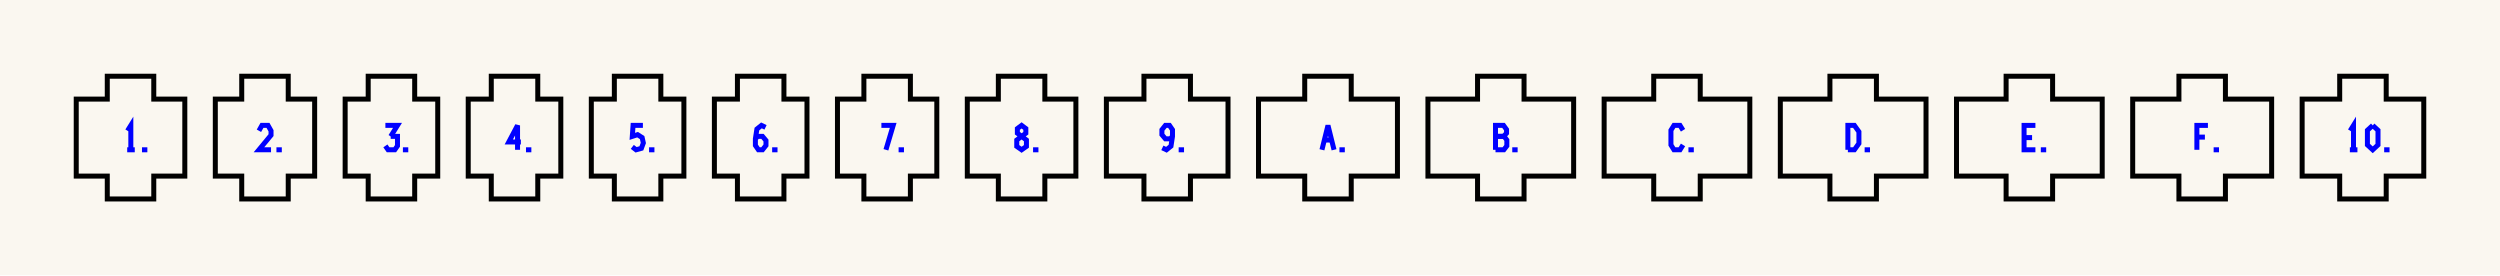
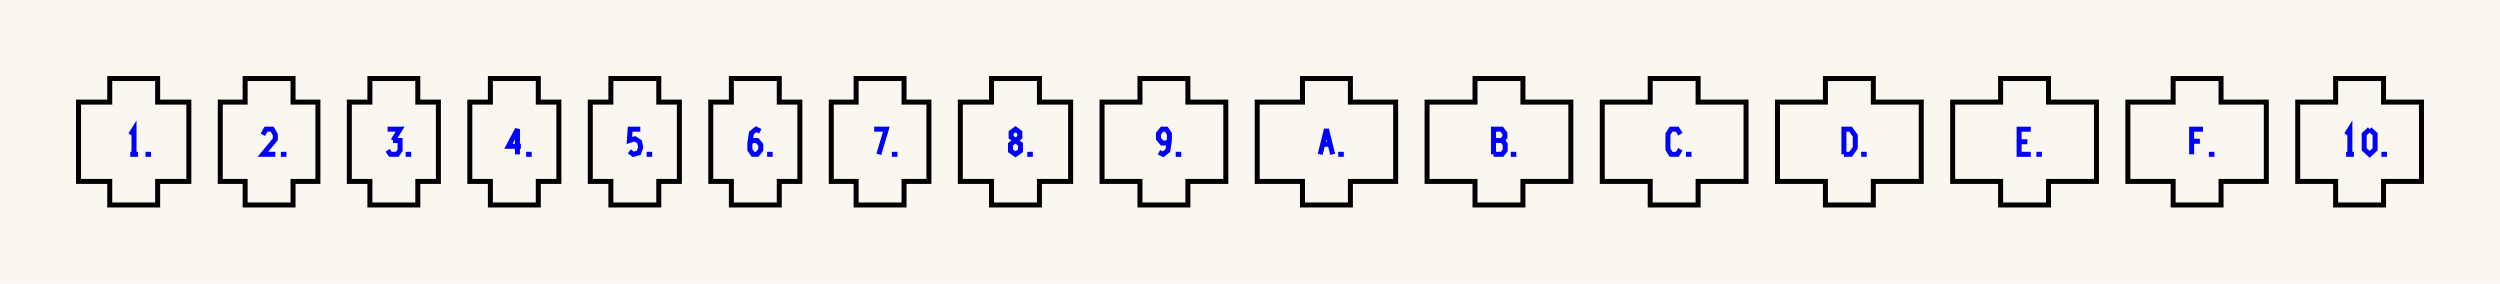
- <svg xmlns="http://www.w3.org/2000/svg" width="327.95mm" height="36.10mm" viewBox="0 0 327.95 36.10">
-   <rect x="0.0" y="0.0" width="327.95" height="36.1" fill="#faf7f0" />
-   <g id="numbers" fill="none" stroke="#0000ff" stroke-width="0.656">
-     <path d="M 16.725,17.154 L 17.162,16.450 L 17.162,19.650" />
-     <path d="M 16.686,19.650 L 17.678,19.650" />
-     <path d="M 18.626,19.650 L 19.330,19.650" />
-     <path d="M 33.967,17.154 L 34.363,16.450 L 35.157,16.450 L 35.554,17.154 L 35.554,17.730 L 33.967,19.650 L 35.554,19.650" />
-     <path d="M 36.264,19.650 L 36.968,19.650" />
-     <path d="M 50.555,16.450 L 52.142,16.450 L 51.250,17.890" />
-     <path d="M 51.250,17.890 L 52.142,17.890 L 52.142,19.138 L 51.785,19.650 L 50.912,19.650 L 50.555,19.138" />
-     <path d="M 52.853,19.650 L 53.557,19.650" />
-     <path d="M 67.891,19.650 L 67.891,16.450 L 66.741,18.626 L 68.328,18.626" />
-     <path d="M 68.999,19.650 L 69.703,19.650" />
-     <path d="M 84.335,16.450 L 83.045,16.450 L 82.946,17.890 L 83.640,17.666 L 84.236,18.050 L 84.394,18.754 L 84.136,19.458 L 83.442,19.650 L 82.946,19.266" />
-     <path d="M 85.144,19.650 L 85.848,19.650" />
-     <path d="M 100.421,16.706 L 99.886,16.450 L 99.290,16.930 L 99.092,18.210 L 99.092,19.074 L 99.489,19.650 L 100.024,19.650 L 100.481,19.074 L 100.481,18.434 L 100.024,17.890 L 99.390,17.890 L 99.092,18.210" />
-     <path d="M 101.290,19.650 L 101.994,19.650" />
-     <path d="M 115.621,16.450 L 117.169,16.450 L 116.216,19.650" />
-     <path d="M 117.879,19.650 L 118.583,19.650" />
-     <path d="M 134.013,17.890 L 133.458,17.474 L 133.458,16.866 L 134.013,16.450 L 134.569,16.866 L 134.569,17.474 L 134.013,17.890 L 133.378,18.370 L 133.378,19.202 L 134.013,19.650 L 134.648,19.202 L 134.648,18.370 L 134.013,17.890" />
-     <path d="M 135.517,19.650 L 136.221,19.650" />
-     <path d="M 152.478,19.394 L 153.014,19.650 L 153.609,19.170 L 153.807,17.890 L 153.807,17.026 L 153.411,16.450 L 152.875,16.450 L 152.419,17.026 L 152.419,17.666 L 152.875,18.210 L 153.510,18.210 L 153.807,17.890" />
-     <path d="M 154.617,19.650 L 155.321,19.650" />
-     <path d="M 173.411,19.650 L 174.204,16.450 L 174.998,19.650" />
-     <path d="M 173.728,18.370 L 174.680,18.370" />
-     <path d="M 175.708,19.650 L 176.412,19.650" />
-     <path d="M 196.179,19.650 L 196.179,16.450 L 197.231,16.450 L 197.628,16.994 L 197.628,17.474 L 197.231,17.890 L 196.179,17.890" />
-     <path d="M 196.179,17.890 L 197.310,17.890 L 197.667,18.370 L 197.667,19.138 L 197.271,19.650 L 196.179,19.650" />
-     <path d="M 198.378,19.650 L 199.082,19.650" />
-     <path d="M 220.780,17.090 L 220.383,16.450 L 219.589,16.450 L 219.193,17.090 L 219.193,19.010 L 219.589,19.650 L 220.383,19.650 L 220.780,19.010" />
-     <path d="M 221.490,19.650 L 222.194,19.650" />
-     <path d="M 242.404,19.650 L 242.404,16.450 L 243.257,16.450 L 243.853,17.282 L 243.853,18.818 L 243.257,19.650 L 242.404,19.650" />
-     <path d="M 244.603,19.650 L 245.307,19.650" />
-     <path d="M 267.005,16.450 L 265.517,16.450 L 265.517,19.650 L 267.005,19.650" />
-     <path d="M 265.517,18.050 L 266.568,18.050" />
-     <path d="M 267.715,19.650 L 268.419,19.650" />
-     <path d="M 289.635,16.450 L 288.186,16.450 L 288.186,19.650" />
-     <path d="M 288.186,17.986 L 289.238,17.986" />
-     <path d="M 290.385,19.650 L 291.089,19.650" />
-     <path d="M 308.295,17.154 L 308.732,16.450 L 308.732,19.650" />
-     <path d="M 308.255,19.650 L 309.247,19.650" />
-     <path d="M 311.252,16.450 L 311.946,17.090 L 311.946,19.010 L 311.252,19.650 L 310.557,19.010 L 310.557,17.090 L 311.252,16.450" />
-     <path d="M 312.756,19.650 L 313.460,19.650" />
+ <svg xmlns="http://www.w3.org/2000/svg" width="318.33mm" height="36.10mm" viewBox="0 0 318.33 36.10">
+   <rect x="0.0" y="0.0" width="318.33" height="36.1" fill="#faf7f0" />
+   <g id="numbers" fill="none" stroke="#0000ff" stroke-width="0.637">
+     <path d="M 16.627,17.154 L 17.063,16.450 L 17.063,19.650" />
+     <path d="M 16.587,19.650 L 17.579,19.650" />
+     <path d="M 18.527,19.650 L 19.231,19.650" />
+     <path d="M 33.469,17.154 L 33.866,16.450 L 34.660,16.450 L 35.057,17.154 L 35.057,17.730 L 33.469,19.650 L 35.057,19.650" />
+     <path d="M 35.767,19.650 L 36.471,19.650" />
+     <path d="M 49.356,16.450 L 50.944,16.450 L 50.051,17.890" />
+     <path d="M 50.051,17.890 L 50.944,17.890 L 50.944,19.138 L 50.587,19.650 L 49.714,19.650 L 49.356,19.138" />
+     <path d="M 51.654,19.650 L 52.358,19.650" />
+     <path d="M 65.889,19.650 L 65.889,16.450 L 64.738,18.626 L 66.325,18.626" />
+     <path d="M 66.996,19.650 L 67.700,19.650" />
+     <path d="M 81.528,16.450 L 80.239,16.450 L 80.140,17.890 L 80.834,17.666 L 81.429,18.050 L 81.588,18.754 L 81.330,19.458 L 80.636,19.650 L 80.140,19.266" />
+     <path d="M 82.338,19.650 L 83.042,19.650" />
+     <path d="M 96.811,16.706 L 96.275,16.450 L 95.680,16.930 L 95.482,18.210 L 95.482,19.074 L 95.878,19.650 L 96.414,19.650 L 96.870,19.074 L 96.870,18.434 L 96.414,17.890 L 95.779,17.890 L 95.482,18.210" />
+     <path d="M 97.680,19.650 L 98.384,19.650" />
+     <path d="M 111.309,16.450 L 112.857,16.450 L 111.904,19.650" />
+     <path d="M 113.567,19.650 L 114.271,19.650" />
+     <path d="M 129.303,17.890 L 128.747,17.474 L 128.747,16.866 L 129.303,16.450 L 129.858,16.866 L 129.858,17.474 L 129.303,17.890 L 128.668,18.370 L 128.668,19.202 L 129.303,19.650 L 129.938,19.202 L 129.938,18.370 L 129.303,17.890" />
+     <path d="M 130.807,19.650 L 131.511,19.650" />
+     <path d="M 147.570,19.394 L 148.106,19.650 L 148.701,19.170 L 148.900,17.890 L 148.900,17.026 L 148.503,16.450 L 147.967,16.450 L 147.511,17.026 L 147.511,17.666 L 147.967,18.210 L 148.602,18.210 L 148.900,17.890" />
+     <path d="M 149.709,19.650 L 150.413,19.650" />
+     <path d="M 168.104,19.650 L 168.898,16.450 L 169.691,19.650" />
+     <path d="M 168.422,18.370 L 169.374,18.370" />
+     <path d="M 170.402,19.650 L 171.106,19.650" />
+     <path d="M 190.171,19.650 L 190.171,16.450 L 191.223,16.450 L 191.620,16.994 L 191.620,17.474 L 191.223,17.890 L 190.171,17.890" />
+     <path d="M 190.171,17.890 L 191.302,17.890 L 191.659,18.370 L 191.659,19.138 L 191.263,19.650 L 190.171,19.650" />
+     <path d="M 192.370,19.650 L 193.074,19.650" />
+     <path d="M 213.968,17.090 L 213.571,16.450 L 212.778,16.450 L 212.381,17.090 L 212.381,19.010 L 212.778,19.650 L 213.571,19.650 L 213.968,19.010" />
+     <path d="M 214.678,19.650 L 215.382,19.650" />
+     <path d="M 234.789,19.650 L 234.789,16.450 L 235.642,16.450 L 236.237,17.282 L 236.237,18.818 L 235.642,19.650 L 234.789,19.650" />
+     <path d="M 236.987,19.650 L 237.691,19.650" />
+     <path d="M 258.585,16.450 L 257.097,16.450 L 257.097,19.650 L 258.585,19.650" />
+     <path d="M 257.097,18.050 L 258.149,18.050" />
+     <path d="M 259.296,19.650 L 260.000,19.650" />
+     <path d="M 280.513,16.450 L 279.065,16.450 L 279.065,19.650" />
+     <path d="M 279.065,17.986 L 280.117,17.986" />
+     <path d="M 281.264,19.650 L 281.968,19.650" />
+     <path d="M 298.775,17.154 L 299.212,16.450 L 299.212,19.650" />
+     <path d="M 298.736,19.650 L 299.728,19.650" />
+     <path d="M 301.732,16.450 L 302.427,17.090 L 302.427,19.010 L 301.732,19.650 L 301.038,19.010 L 301.038,17.090 L 301.732,16.450" />
+     <path d="M 303.236,19.650 L 303.940,19.650" />
  </g>
-   <g id="outlines" fill="none" stroke="#000000" stroke-width="0.656">
-     <path d="M 10.000,13.000 L 14.072,13.000 L 14.072,10.000 L 20.172,10.000 L 20.172,13.000 L 24.244,13.000 L 24.244,23.100 L 20.172,23.100 L 20.172,26.100 L 14.072,26.100 L 14.072,23.100 L 10.000,23.100 Z" />
-     <path d="M 28.244,13.000 L 31.710,13.000 L 31.710,10.000 L 37.810,10.000 L 37.810,13.000 L 41.276,13.000 L 41.276,23.100 L 37.810,23.100 L 37.810,26.100 L 31.710,26.100 L 31.710,23.100 L 28.244,23.100 Z" />
-     <path d="M 45.276,13.000 L 48.299,13.000 L 48.299,10.000 L 54.399,10.000 L 54.399,13.000 L 57.422,13.000 L 57.422,23.100 L 54.399,23.100 L 54.399,26.100 L 48.299,26.100 L 48.299,23.100 L 45.276,23.100 Z" />
-     <path d="M 61.422,13.000 L 64.445,13.000 L 64.445,10.000 L 70.545,10.000 L 70.545,13.000 L 73.568,13.000 L 73.568,23.100 L 70.545,23.100 L 70.545,26.100 L 64.445,26.100 L 64.445,23.100 L 61.422,23.100 Z" />
-     <path d="M 77.568,13.000 L 80.590,13.000 L 80.590,10.000 L 86.690,10.000 L 86.690,13.000 L 89.713,13.000 L 89.713,23.100 L 86.690,23.100 L 86.690,26.100 L 80.590,26.100 L 80.590,23.100 L 77.568,23.100 Z" />
-     <path d="M 93.713,13.000 L 96.736,13.000 L 96.736,10.000 L 102.836,10.000 L 102.836,13.000 L 105.859,13.000 L 105.859,23.100 L 102.836,23.100 L 102.836,26.100 L 96.736,26.100 L 96.736,23.100 L 93.713,23.100 Z" />
-     <path d="M 109.859,13.000 L 113.325,13.000 L 113.325,10.000 L 119.425,10.000 L 119.425,13.000 L 122.891,13.000 L 122.891,23.100 L 119.425,23.100 L 119.425,26.100 L 113.325,26.100 L 113.325,23.100 L 109.859,23.100 Z" />
-     <path d="M 126.891,13.000 L 130.963,13.000 L 130.963,10.000 L 137.063,10.000 L 137.063,13.000 L 141.135,13.000 L 141.135,23.100 L 137.063,23.100 L 137.063,26.100 L 130.963,26.100 L 130.963,23.100 L 126.891,23.100 Z" />
-     <path d="M 145.135,13.000 L 150.063,13.000 L 150.063,10.000 L 156.163,10.000 L 156.163,13.000 L 161.091,13.000 L 161.091,23.100 L 156.163,23.100 L 156.163,26.100 L 150.063,26.100 L 150.063,23.100 L 145.135,23.100 Z" />
-     <path d="M 165.091,13.000 L 171.154,13.000 L 171.154,10.000 L 177.254,10.000 L 177.254,13.000 L 183.317,13.000 L 183.317,23.100 L 177.254,23.100 L 177.254,26.100 L 171.154,26.100 L 171.154,23.100 L 165.091,23.100 Z" />
-     <path d="M 187.317,13.000 L 193.824,13.000 L 193.824,10.000 L 199.924,10.000 L 199.924,13.000 L 206.430,13.000 L 206.430,23.100 L 199.924,23.100 L 199.924,26.100 L 193.824,26.100 L 193.824,23.100 L 187.317,23.100 Z" />
-     <path d="M 210.430,13.000 L 216.936,13.000 L 216.936,10.000 L 223.036,10.000 L 223.036,13.000 L 229.542,13.000 L 229.542,23.100 L 223.036,23.100 L 223.036,26.100 L 216.936,26.100 L 216.936,23.100 L 210.430,23.100 Z" />
-     <path d="M 233.542,13.000 L 240.049,13.000 L 240.049,10.000 L 246.149,10.000 L 246.149,13.000 L 252.655,13.000 L 252.655,23.100 L 246.149,23.100 L 246.149,26.100 L 240.049,26.100 L 240.049,23.100 L 233.542,23.100 Z" />
-     <path d="M 256.655,13.000 L 263.161,13.000 L 263.161,10.000 L 269.261,10.000 L 269.261,13.000 L 275.767,13.000 L 275.767,23.100 L 269.261,23.100 L 269.261,26.100 L 263.161,26.100 L 263.161,23.100 L 256.655,23.100 Z" />
-     <path d="M 279.767,13.000 L 285.831,13.000 L 285.831,10.000 L 291.931,10.000 L 291.931,13.000 L 297.994,13.000 L 297.994,23.100 L 291.931,23.100 L 291.931,26.100 L 285.831,26.100 L 285.831,23.100 L 279.767,23.100 Z" />
-     <path d="M 301.994,13.000 L 306.922,13.000 L 306.922,10.000 L 313.022,10.000 L 313.022,13.000 L 317.950,13.000 L 317.950,23.100 L 313.022,23.100 L 313.022,26.100 L 306.922,26.100 L 306.922,23.100 L 301.994,23.100 Z" />
+   <g id="outlines" fill="none" stroke="#000000" stroke-width="0.637">
+     <path d="M 10.000,13.000 L 13.973,13.000 L 13.973,10.000 L 20.073,10.000 L 20.073,13.000 L 24.047,13.000 L 24.047,23.100 L 20.073,23.100 L 20.073,26.100 L 13.973,26.100 L 13.973,23.100 L 10.000,23.100 Z" />
+     <path d="M 28.047,13.000 L 31.213,13.000 L 31.213,10.000 L 37.313,10.000 L 37.313,13.000 L 40.479,13.000 L 40.479,23.100 L 37.313,23.100 L 37.313,26.100 L 31.213,26.100 L 31.213,23.100 L 28.047,23.100 Z" />
+     <path d="M 44.479,13.000 L 47.100,13.000 L 47.100,10.000 L 53.200,10.000 L 53.200,13.000 L 55.821,13.000 L 55.821,23.100 L 53.200,23.100 L 53.200,26.100 L 47.100,26.100 L 47.100,23.100 L 44.479,23.100 Z" />
+     <path d="M 59.821,13.000 L 62.442,13.000 L 62.442,10.000 L 68.542,10.000 L 68.542,13.000 L 71.163,13.000 L 71.163,23.100 L 68.542,23.100 L 68.542,26.100 L 62.442,26.100 L 62.442,23.100 L 59.821,23.100 Z" />
+     <path d="M 75.163,13.000 L 77.784,13.000 L 77.784,10.000 L 83.884,10.000 L 83.884,13.000 L 86.505,13.000 L 86.505,23.100 L 83.884,23.100 L 83.884,26.100 L 77.784,26.100 L 77.784,23.100 L 75.163,23.100 Z" />
+     <path d="M 90.505,13.000 L 93.126,13.000 L 93.126,10.000 L 99.226,10.000 L 99.226,13.000 L 101.847,13.000 L 101.847,23.100 L 99.226,23.100 L 99.226,26.100 L 93.126,26.100 L 93.126,23.100 L 90.505,23.100 Z" />
+     <path d="M 105.847,13.000 L 109.013,13.000 L 109.013,10.000 L 115.113,10.000 L 115.113,13.000 L 118.279,13.000 L 118.279,23.100 L 115.113,23.100 L 115.113,26.100 L 109.013,26.100 L 109.013,23.100 L 105.847,23.100 Z" />
+     <path d="M 122.279,13.000 L 126.253,13.000 L 126.253,10.000 L 132.353,10.000 L 132.353,13.000 L 136.326,13.000 L 136.326,23.100 L 132.353,23.100 L 132.353,26.100 L 126.253,26.100 L 126.253,23.100 L 122.279,23.100 Z" />
+     <path d="M 140.326,13.000 L 145.155,13.000 L 145.155,10.000 L 151.255,10.000 L 151.255,13.000 L 156.084,13.000 L 156.084,23.100 L 151.255,23.100 L 151.255,26.100 L 145.155,26.100 L 145.155,23.100 L 140.326,23.100 Z" />
+     <path d="M 160.084,13.000 L 165.848,13.000 L 165.848,10.000 L 171.948,10.000 L 171.948,13.000 L 177.711,13.000 L 177.711,23.100 L 171.948,23.100 L 171.948,26.100 L 165.848,26.100 L 165.848,23.100 L 160.084,23.100 Z" />
+     <path d="M 181.711,13.000 L 187.816,13.000 L 187.816,10.000 L 193.916,10.000 L 193.916,13.000 L 200.020,13.000 L 200.020,23.100 L 193.916,23.100 L 193.916,26.100 L 187.816,26.100 L 187.816,23.100 L 181.711,23.100 Z" />
+     <path d="M 204.020,13.000 L 210.124,13.000 L 210.124,10.000 L 216.224,10.000 L 216.224,13.000 L 222.329,13.000 L 222.329,23.100 L 216.224,23.100 L 216.224,26.100 L 210.124,26.100 L 210.124,23.100 L 204.020,23.100 Z" />
+     <path d="M 226.329,13.000 L 232.433,13.000 L 232.433,10.000 L 238.533,10.000 L 238.533,13.000 L 244.637,13.000 L 244.637,23.100 L 238.533,23.100 L 238.533,26.100 L 232.433,26.100 L 232.433,23.100 L 226.329,23.100 Z" />
+     <path d="M 248.637,13.000 L 254.742,13.000 L 254.742,10.000 L 260.842,10.000 L 260.842,13.000 L 266.946,13.000 L 266.946,23.100 L 260.842,23.100 L 260.842,26.100 L 254.742,26.100 L 254.742,23.100 L 248.637,23.100 Z" />
+     <path d="M 270.946,13.000 L 276.710,13.000 L 276.710,10.000 L 282.810,10.000 L 282.810,13.000 L 288.573,13.000 L 288.573,23.100 L 282.810,23.100 L 282.810,26.100 L 276.710,26.100 L 276.710,23.100 L 270.946,23.100 Z" />
+     <path d="M 292.573,13.000 L 297.402,13.000 L 297.402,10.000 L 303.502,10.000 L 303.502,13.000 L 308.331,13.000 L 308.331,23.100 L 303.502,23.100 L 303.502,26.100 L 297.402,26.100 L 297.402,23.100 L 292.573,23.100 Z" />
  </g>
</svg>
